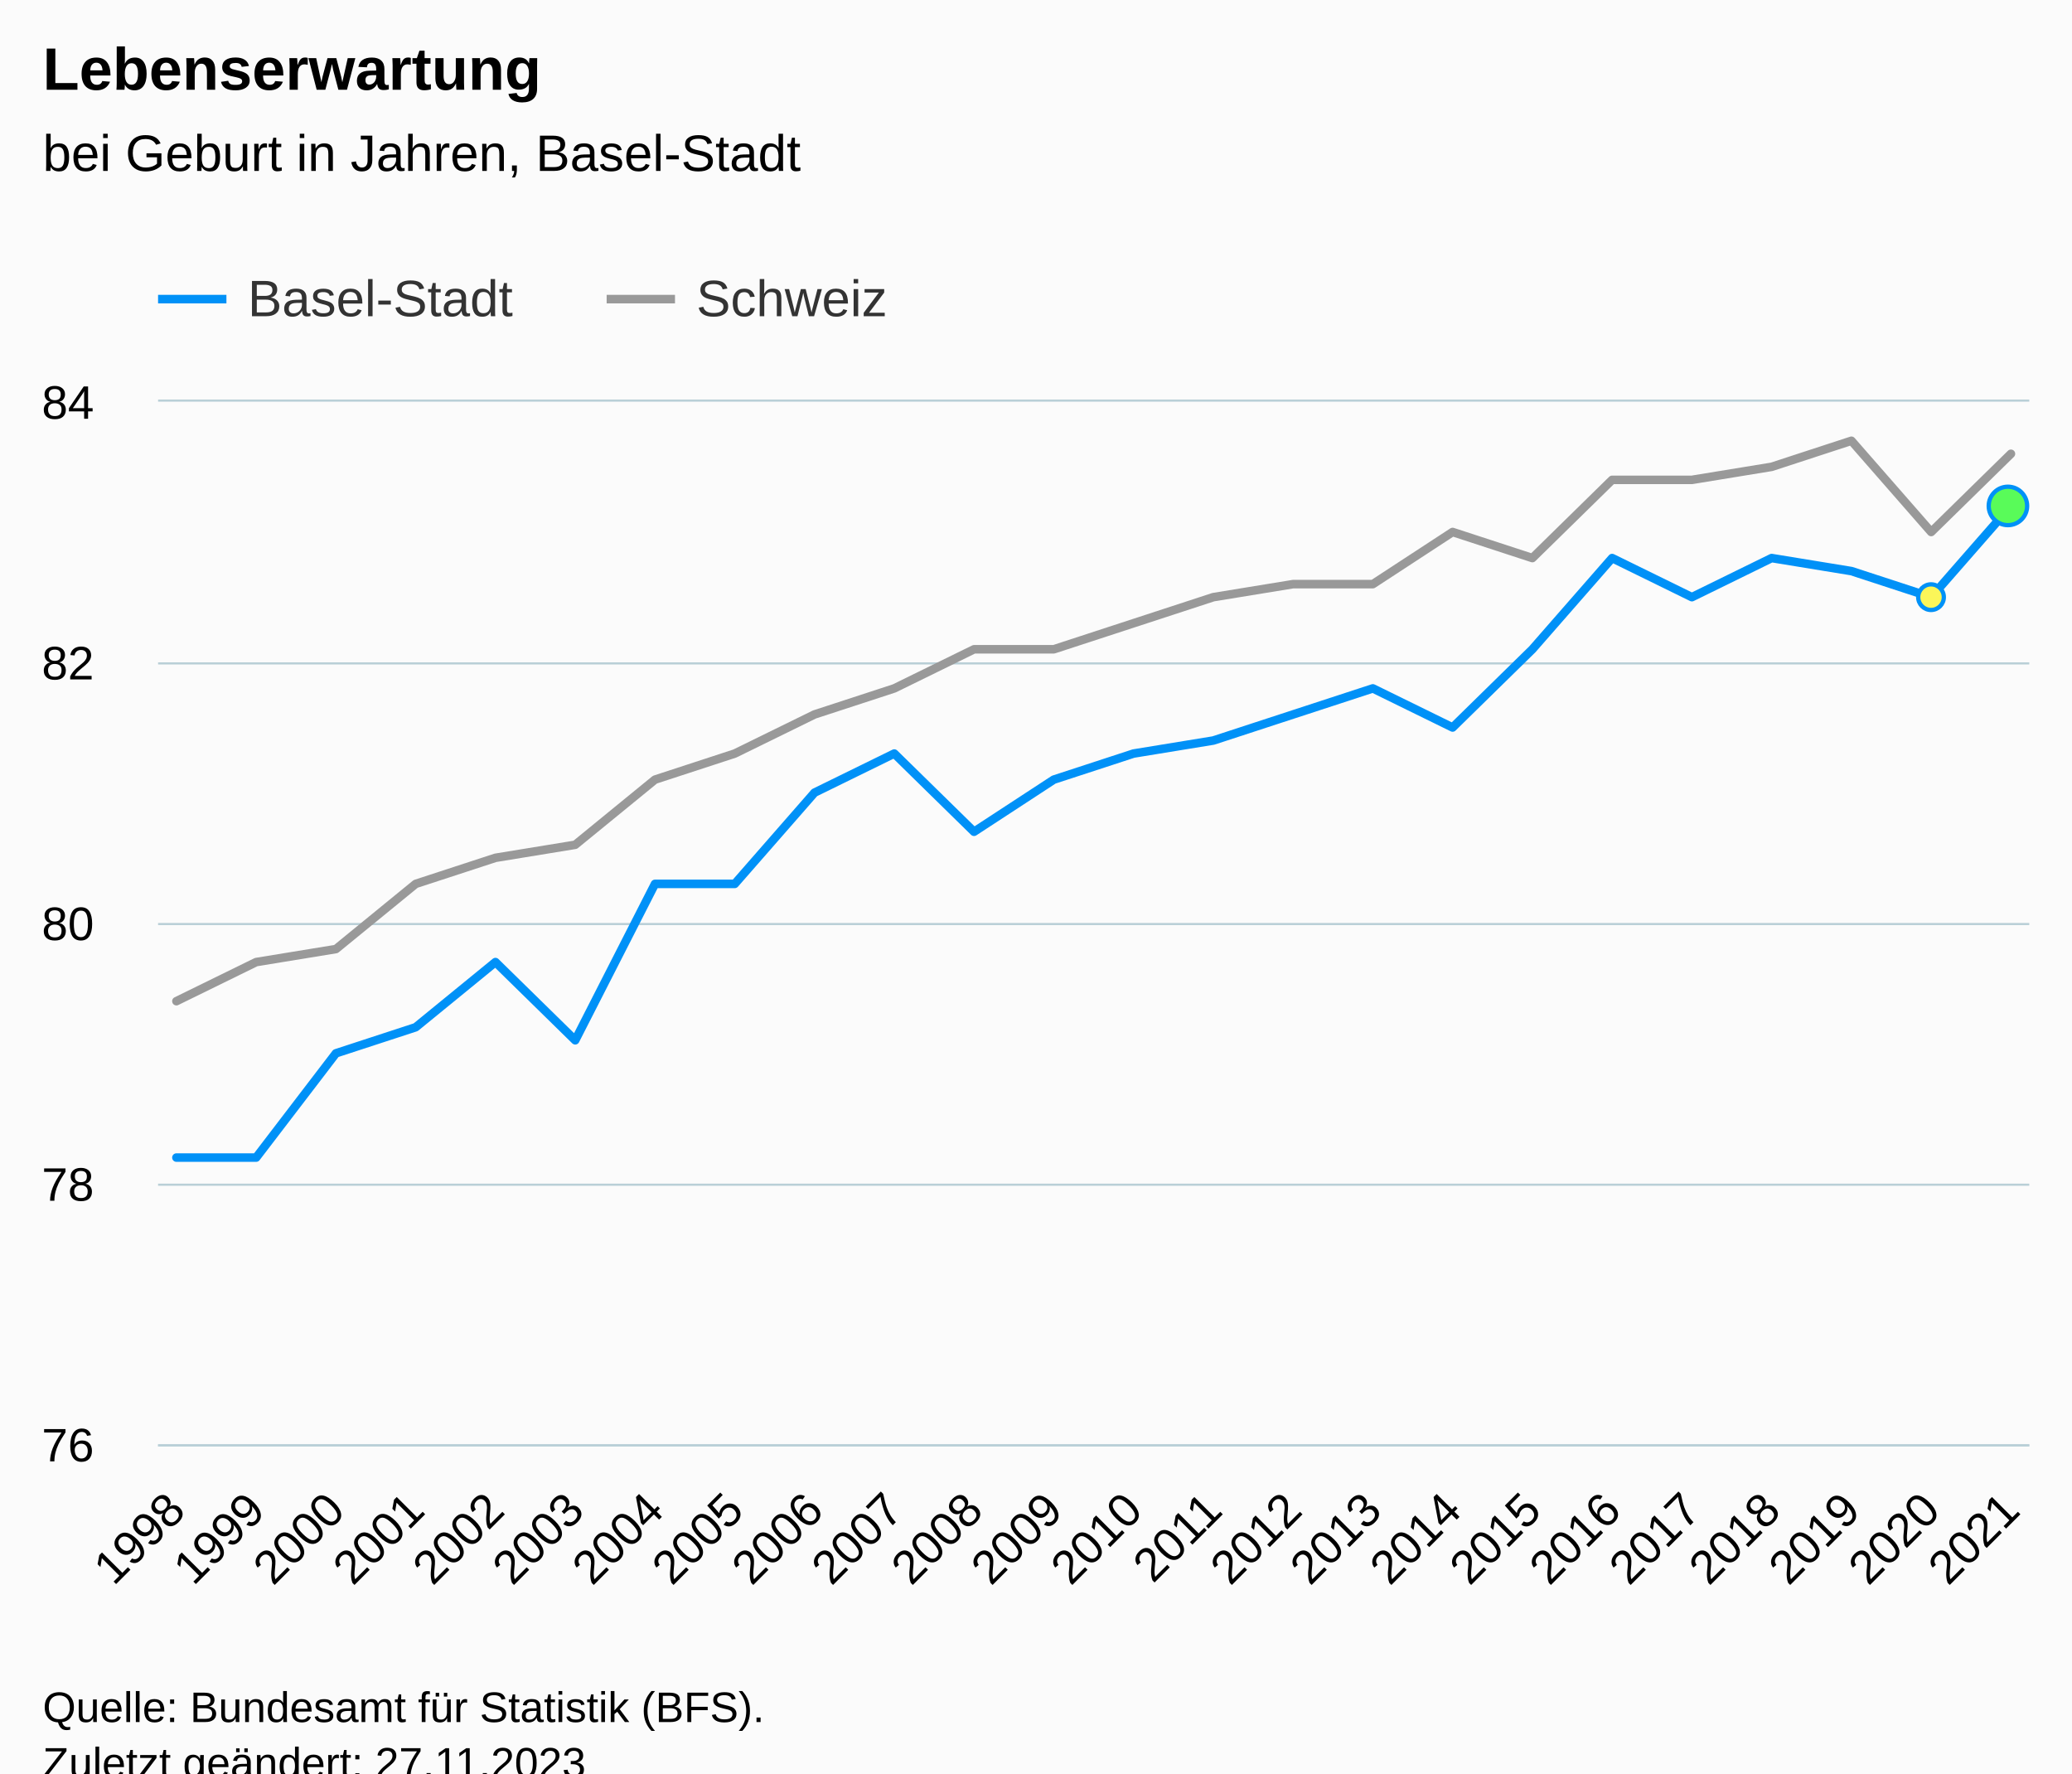
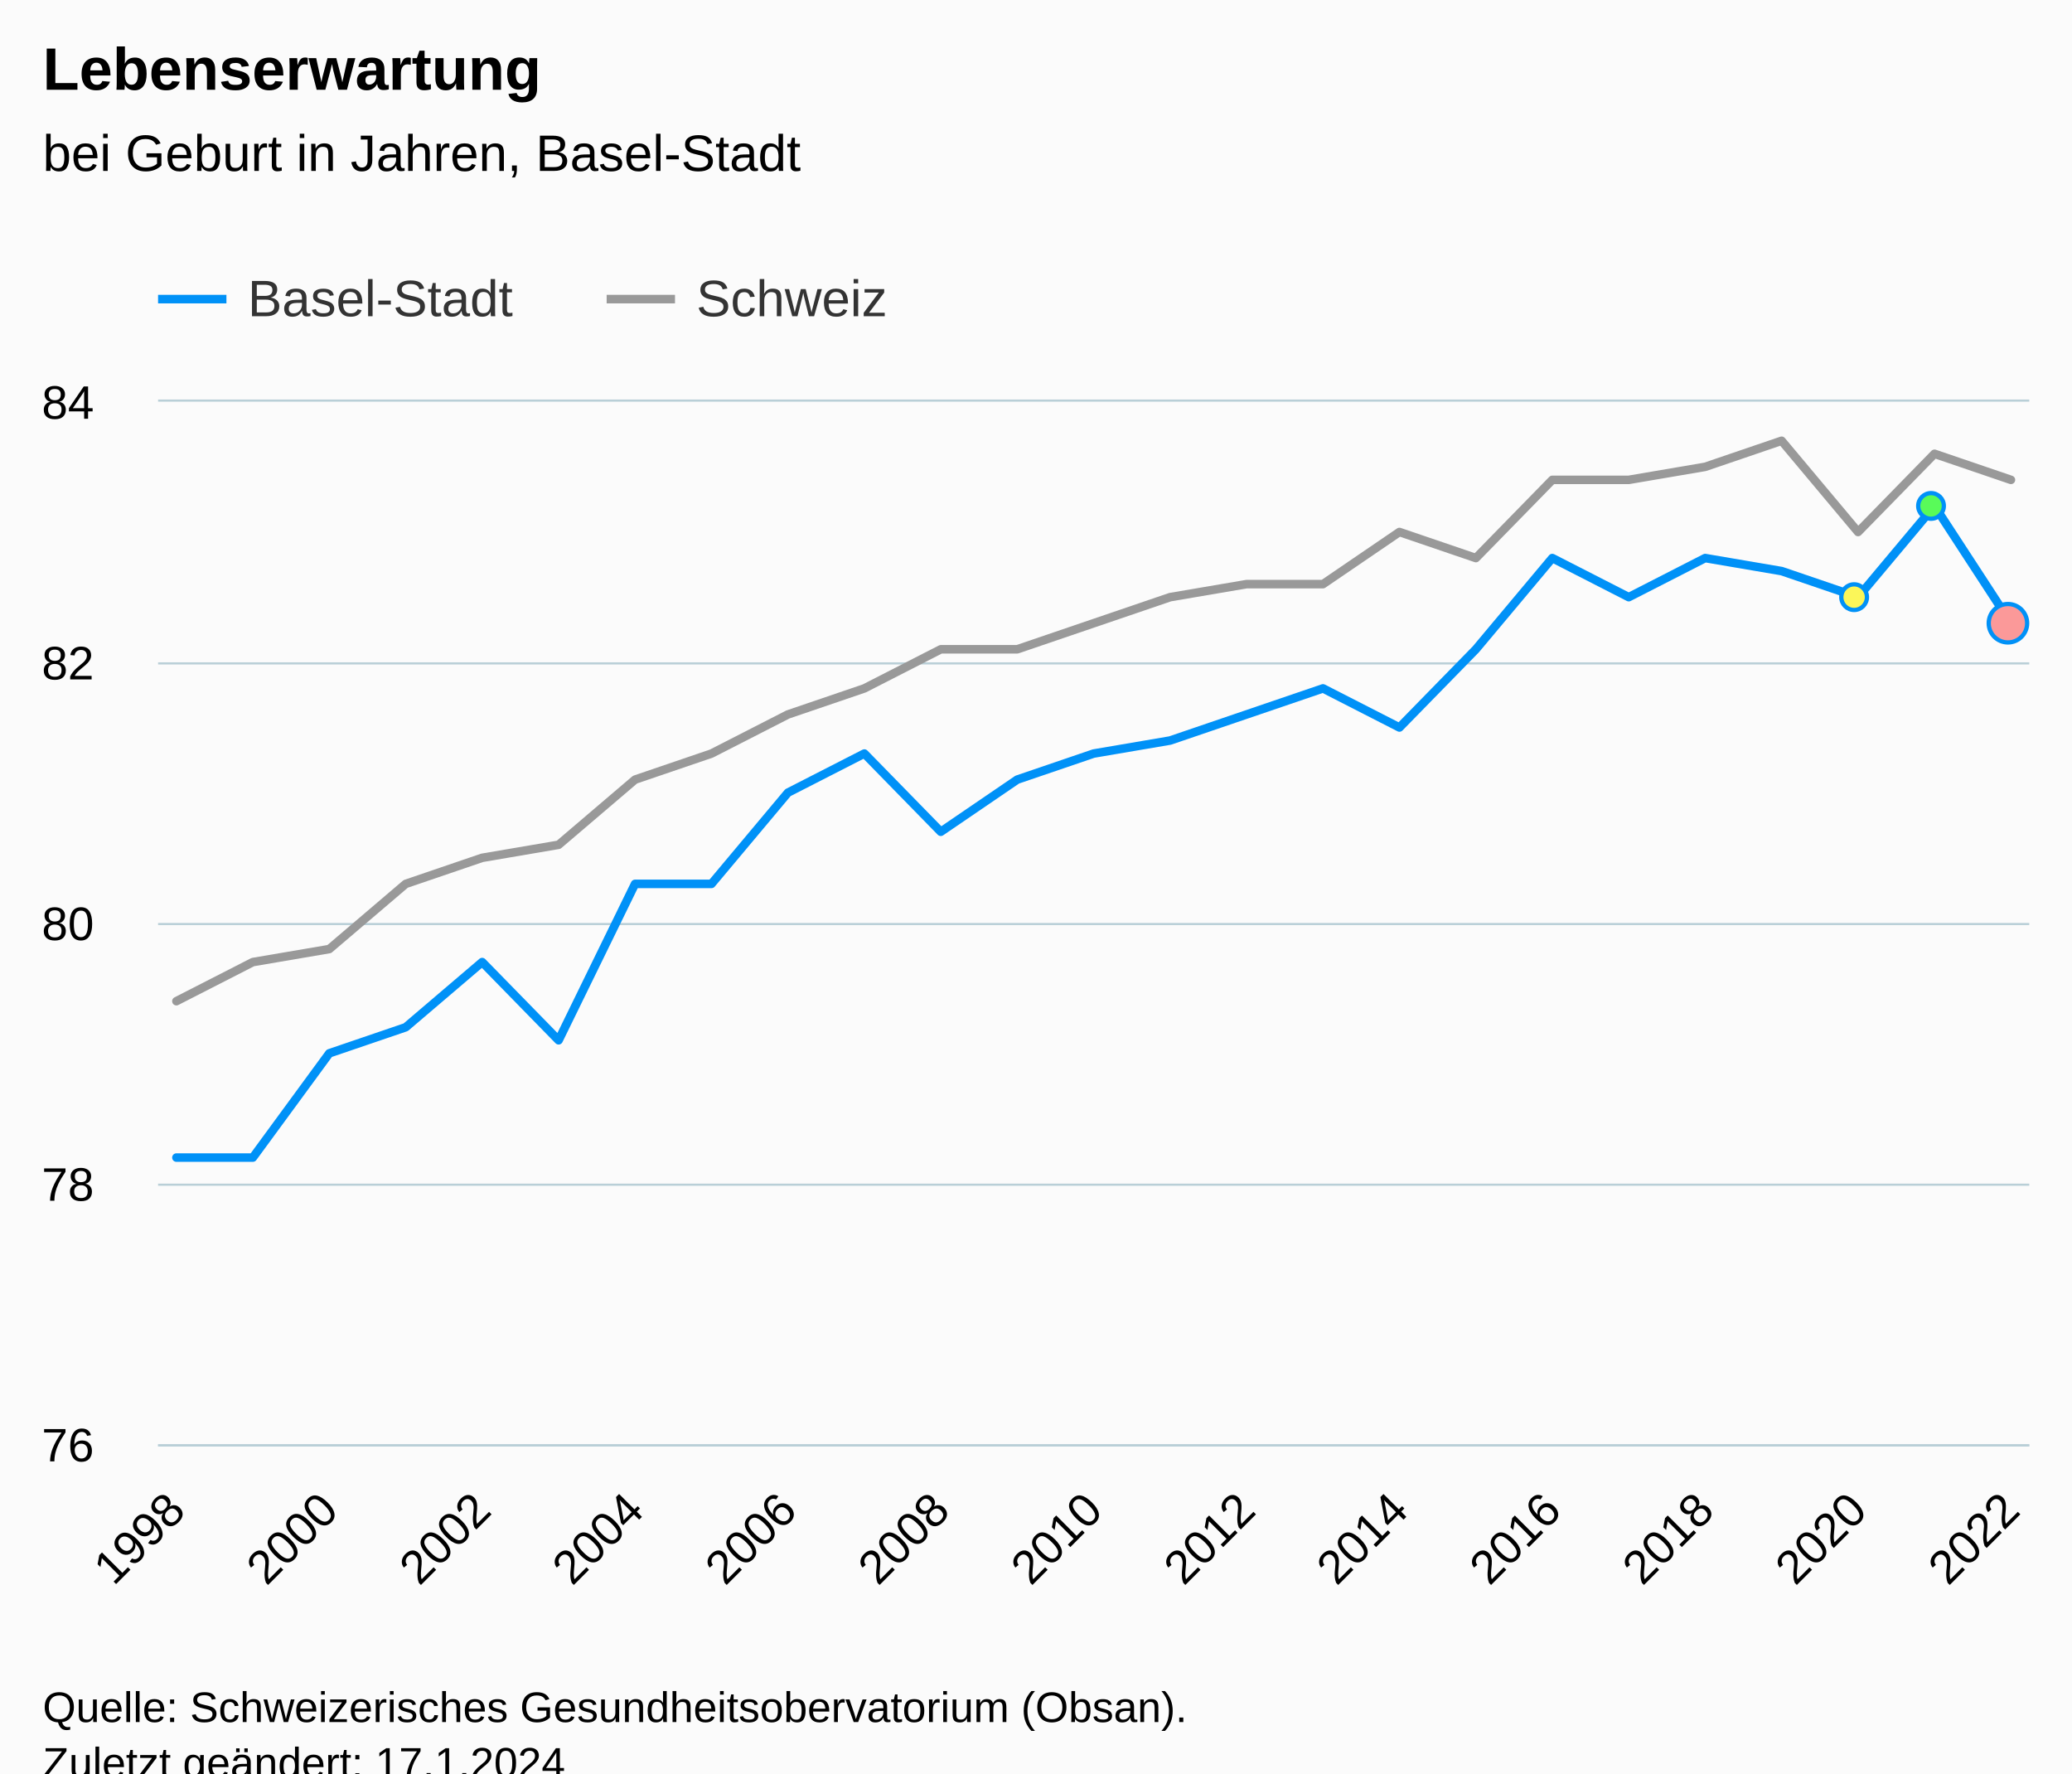
<svg xmlns="http://www.w3.org/2000/svg" version="1.1" class="highcharts-root" style="font-family:Arial;font-size:12px;" viewBox="0 0 485 415">
  <defs>
-     <clipPath id="highcharts-w154f68-79-">
+     <clipPath id="highcharts-wyhkan7-82-">
      <rect x="0" y="0" width="438" height="244" fill="none" />
    </clipPath>
-     <clipPath id="highcharts-w154f68-104-">
+     <clipPath id="highcharts-wyhkan7-108-">
      <rect x="0" y="0" width="438" height="244" fill="none" />
    </clipPath>
-     <clipPath id="highcharts-w154f68-153-">
+     <clipPath id="highcharts-wyhkan7-159-">
      <rect x="37" y="94" width="438" height="244" fill="none" />
    </clipPath>
  </defs>
  <rect fill="#fbfbfb" class="highcharts-background" x="0" y="0" width="485" height="428" rx="0" ry="0" />
  <rect fill="none" class="highcharts-plot-background" x="37" y="94" width="438" height="244" />
  <g class="highcharts-pane-group" data-z-index="0" />
  <g class="highcharts-grid highcharts-xaxis-grid" data-z-index="1">
    <path fill="none" data-z-index="1" class="highcharts-grid-line" d="M 40.5 94 L 40.5 338" opacity="1" />
-     <path fill="none" data-z-index="1" class="highcharts-grid-line" d="M 59.5 94 L 59.5 338" opacity="1" />
-     <path fill="none" data-z-index="1" class="highcharts-grid-line" d="M 78.5 94 L 78.5 338" opacity="1" />
-     <path fill="none" data-z-index="1" class="highcharts-grid-line" d="M 96.5 94 L 96.5 338" opacity="1" />
-     <path fill="none" data-z-index="1" class="highcharts-grid-line" d="M 115.5 94 L 115.5 338" opacity="1" />
-     <path fill="none" data-z-index="1" class="highcharts-grid-line" d="M 134.5 94 L 134.5 338" opacity="1" />
-     <path fill="none" data-z-index="1" class="highcharts-grid-line" d="M 152.5 94 L 152.5 338" opacity="1" />
-     <path fill="none" data-z-index="1" class="highcharts-grid-line" d="M 171.5 94 L 171.5 338" opacity="1" />
-     <path fill="none" data-z-index="1" class="highcharts-grid-line" d="M 190.5 94 L 190.5 338" opacity="1" />
-     <path fill="none" data-z-index="1" class="highcharts-grid-line" d="M 208.5 94 L 208.5 338" opacity="1" />
-     <path fill="none" data-z-index="1" class="highcharts-grid-line" d="M 227.5 94 L 227.5 338" opacity="1" />
-     <path fill="none" data-z-index="1" class="highcharts-grid-line" d="M 246.5 94 L 246.5 338" opacity="1" />
-     <path fill="none" data-z-index="1" class="highcharts-grid-line" d="M 264.5 94 L 264.5 338" opacity="1" />
-     <path fill="none" data-z-index="1" class="highcharts-grid-line" d="M 283.5 94 L 283.5 338" opacity="1" />
-     <path fill="none" data-z-index="1" class="highcharts-grid-line" d="M 302.5 94 L 302.5 338" opacity="1" />
-     <path fill="none" data-z-index="1" class="highcharts-grid-line" d="M 320.5 94 L 320.5 338" opacity="1" />
-     <path fill="none" data-z-index="1" class="highcharts-grid-line" d="M 339.5 94 L 339.5 338" opacity="1" />
-     <path fill="none" data-z-index="1" class="highcharts-grid-line" d="M 358.5 94 L 358.5 338" opacity="1" />
-     <path fill="none" data-z-index="1" class="highcharts-grid-line" d="M 376.5 94 L 376.5 338" opacity="1" />
-     <path fill="none" data-z-index="1" class="highcharts-grid-line" d="M 395.5 94 L 395.5 338" opacity="1" />
-     <path fill="none" data-z-index="1" class="highcharts-grid-line" d="M 414.5 94 L 414.5 338" opacity="1" />
-     <path fill="none" data-z-index="1" class="highcharts-grid-line" d="M 432.5 94 L 432.5 338" opacity="1" />
-     <path fill="none" data-z-index="1" class="highcharts-grid-line" d="M 451.5 94 L 451.5 338" opacity="1" />
+     <path fill="none" data-z-index="1" class="highcharts-grid-line" d="M 76.5 94 L 76.5 338" opacity="1" />
+     <path fill="none" data-z-index="1" class="highcharts-grid-line" d="M 112.5 94 L 112.5 338" opacity="1" />
+     <path fill="none" data-z-index="1" class="highcharts-grid-line" d="M 148.5 94 L 148.5 338" opacity="1" />
+     <path fill="none" data-z-index="1" class="highcharts-grid-line" d="M 183.5 94 L 183.5 338" opacity="1" />
+     <path fill="none" data-z-index="1" class="highcharts-grid-line" d="M 219.5 94 L 219.5 338" opacity="1" />
+     <path fill="none" data-z-index="1" class="highcharts-grid-line" d="M 255.5 94 L 255.5 338" opacity="1" />
+     <path fill="none" data-z-index="1" class="highcharts-grid-line" d="M 291.5 94 L 291.5 338" opacity="1" />
+     <path fill="none" data-z-index="1" class="highcharts-grid-line" d="M 327.5 94 L 327.5 338" opacity="1" />
+     <path fill="none" data-z-index="1" class="highcharts-grid-line" d="M 362.5 94 L 362.5 338" opacity="1" />
+     <path fill="none" data-z-index="1" class="highcharts-grid-line" d="M 398.5 94 L 398.5 338" opacity="1" />
+     <path fill="none" data-z-index="1" class="highcharts-grid-line" d="M 434.5 94 L 434.5 338" opacity="1" />
    <path fill="none" data-z-index="1" class="highcharts-grid-line" d="M 470.5 94 L 470.5 338" opacity="1" />
  </g>
  <g class="highcharts-grid highcharts-yaxis-grid" data-z-index="1">
    <path fill="none" stroke="#B9CFD7" stroke-width="0.5" data-z-index="1" class="highcharts-grid-line" d="M 37 338.25 L 475 338.25" opacity="1" />
    <path fill="none" stroke="#B9CFD7" stroke-width="0.5" data-z-index="1" class="highcharts-grid-line" d="M 37 277.25 L 475 277.25" opacity="1" />
    <path fill="none" stroke="#B9CFD7" stroke-width="0.5" data-z-index="1" class="highcharts-grid-line" d="M 37 216.25 L 475 216.25" opacity="1" />
    <path fill="none" stroke="#B9CFD7" stroke-width="0.5" data-z-index="1" class="highcharts-grid-line" d="M 37 155.25 L 475 155.25" opacity="1" />
    <path fill="none" stroke="#B9CFD7" stroke-width="0.5" data-z-index="1" class="highcharts-grid-line" d="M 37 93.75 L 475 93.75" opacity="1" />
  </g>
  <rect fill="none" class="highcharts-plot-border" data-z-index="1" x="37" y="94" width="438" height="244" />
  <g class="highcharts-axis highcharts-xaxis" data-z-index="2">
    <path fill="none" class="highcharts-axis-line" stroke="#B9CFD7" stroke-width="0.5" data-z-index="7" d="M 37 338.25 L 475 338.25" />
  </g>
  <g class="highcharts-axis highcharts-yaxis" data-z-index="2">
    <path fill="none" class="highcharts-axis-line" data-z-index="7" d="M 37 94 L 37 338" />
  </g>
  <g class="highcharts-series-group" data-z-index="3">
-     <g class="highcharts-series highcharts-series-1 highcharts-line-series" data-z-index="0.1" opacity="1" transform="translate(37,94) scale(1 1)" clip-path="url(#highcharts-w154f68-104-)">
-       <path fill="none" d="M 4.294 140.3 L 22.964 131.15 L 41.634 128.1 L 60.304 112.85 L 78.974 106.75 L 97.645 103.7 L 116.315 88.45 L 134.985 82.35 L 153.655 73.2 L 172.325 67.1 L 190.995 57.95 L 209.665 57.95 L 228.335 51.85 L 247.005 45.75 L 265.675 42.7 L 284.345 42.7 L 303.015 30.5 L 321.685 36.6 L 340.355 18.3 L 359.026 18.3 L 377.696 15.25 L 396.366 9.15 L 415.036 30.5 L 433.706 12.2" class="highcharts-graph" data-z-index="1" stroke="#999999" stroke-width="2" stroke-linejoin="round" stroke-linecap="round" />
+     <g class="highcharts-series highcharts-series-1 highcharts-line-series" data-z-index="0.1" opacity="1" transform="translate(37,94) scale(1 1)" clip-path="url(#highcharts-wyhkan7-108-)">
+       <path fill="none" d="M 4.294 140.3 L 22.186 131.15 L 40.078 128.1 L 57.971 112.85 L 75.863 106.75 L 93.755 103.7 L 111.647 88.45 L 129.539 82.35 L 147.431 73.2 L 165.324 67.1 L 183.216 57.95 L 201.108 57.95 L 219 51.85 L 236.892 45.75 L 254.784 42.7 L 272.676 42.7 L 290.569 30.5 L 308.461 36.6 L 326.353 18.3 L 344.245 18.3 L 362.137 15.25 L 380.029 9.15 L 397.922 30.5 L 415.814 12.2 L 433.706 18.3" class="highcharts-graph" data-z-index="1" stroke="#999999" stroke-width="2" stroke-linejoin="round" stroke-linecap="round" />
    </g>
    <g class="highcharts-markers highcharts-series-1 highcharts-line-series" data-z-index="0.1" opacity="1" transform="translate(37,94) scale(1 1)" clip-path="none" />
-     <g class="highcharts-series highcharts-series-2 highcharts-line-series highcharts-color-0" visibility="hidden" data-z-index="0.1" opacity="1" transform="translate(37,94) scale(1 1)" clip-path="url(#highcharts-w154f68-104-)">
-       <path fill="none" d="M 415.036 2531.5 L 433.706 2562" class="highcharts-graph" data-z-index="1" stroke="#7cb5ec" stroke-width="2" stroke-linejoin="round" stroke-linecap="round" />
+     <g class="highcharts-series highcharts-series-2 highcharts-line-series highcharts-color-0" visibility="hidden" data-z-index="0.1" opacity="1" transform="translate(37,94) scale(1 1)" clip-path="url(#highcharts-wyhkan7-108-)">
+       <path fill="none" d="M 397.922 2531.5 L 415.814 2562 L 433.706 2501" class="highcharts-graph" data-z-index="1" stroke="#7cb5ec" stroke-width="2" stroke-linejoin="round" stroke-linecap="round" />
    </g>
    <g class="highcharts-markers highcharts-series-2 highcharts-line-series highcharts-color-0" visibility="hidden" data-z-index="0.1" opacity="1" transform="translate(37,94) scale(1 1)" clip-path="none" />
-     <g class="highcharts-series highcharts-series-0 highcharts-line-series" data-z-index="2" opacity="1" transform="translate(37,94) scale(1 1)" clip-path="url(#highcharts-w154f68-104-)">
-       <path fill="none" d="M 4.294 176.9 L 22.964 176.9 L 41.634 152.5 L 60.304 146.4 L 78.974 131.15 L 97.645 149.45 L 116.315 112.85 L 134.985 112.85 L 153.655 91.5 L 172.325 82.35 L 190.995 100.65 L 209.665 88.45 L 228.335 82.35 L 247.005 79.3 L 265.675 73.2 L 284.345 67.1 L 303.015 76.25 L 321.685 57.95 L 340.355 36.6 L 359.026 45.75 L 377.696 36.6 L 396.366 39.65 L 415.036 45.75 L 433.706 24.4" class="highcharts-graph" data-z-index="1" stroke="#0091f7" stroke-width="2" stroke-linejoin="round" stroke-linecap="round" />
+     <g class="highcharts-series highcharts-series-0 highcharts-line-series" data-z-index="2" opacity="1" transform="translate(37,94) scale(1 1)" clip-path="url(#highcharts-wyhkan7-108-)">
+       <path fill="none" d="M 4.294 176.9 L 22.186 176.9 L 40.078 152.5 L 57.971 146.4 L 75.863 131.15 L 93.755 149.45 L 111.647 112.85 L 129.539 112.85 L 147.431 91.5 L 165.324 82.35 L 183.216 100.65 L 201.108 88.45 L 219 82.35 L 236.892 79.3 L 254.784 73.2 L 272.676 67.1 L 290.569 76.25 L 308.461 57.95 L 326.353 36.6 L 344.245 45.75 L 362.137 36.6 L 380.029 39.65 L 397.922 45.75 L 415.814 24.4 L 433.706 51.85" class="highcharts-graph" data-z-index="1" stroke="#0091f7" stroke-width="2" stroke-linejoin="round" stroke-linecap="round" />
    </g>
    <g class="highcharts-markers highcharts-series-0 highcharts-line-series" data-z-index="2" opacity="1" transform="translate(37,94) scale(1 1)" clip-path="none">
-       <path fill="#fbf659" d="M 415 48.75 A 3 3 0 1 1 415.003 48.75 Z" stroke="#0091f7" stroke-width="1" opacity="1" class="highcharts-point" />
-       <path fill="#59fb59" d="M 433 28.9 A 4.5 4.5 0 1 1 433.004 28.9 Z" stroke="#0091f7" stroke-width="1" opacity="1" class="highcharts-point" />
+       <path fill="#fbf659" d="M 397 48.75 A 3 3 0 1 1 397.003 48.75 Z" stroke="#0091f7" stroke-width="1" opacity="1" class="highcharts-point" />
+       <path fill="#59fb59" d="M 415 27.4 A 3 3 0 1 1 415.003 27.4 Z" stroke="#0091f7" stroke-width="1" opacity="1" class="highcharts-point" />
+       <path fill="#fb9999" d="M 433 56.35 A 4.5 4.5 0 1 1 433.004 56.35 Z" stroke="#0091f7" stroke-width="1" opacity="1" class="highcharts-point" />
    </g>
  </g>
  <text x="10" text-anchor="start" class="highcharts-title" data-z-index="4" style="color:#000000;font-size:14px;font-weight:bold;fill:#000000;" y="21">
    <tspan>Lebenserwartung</tspan>
  </text>
  <text x="10" text-anchor="start" class="highcharts-subtitle" data-z-index="4" style="color:#000000;font-size:12px;font-weight:normal;fill:#000000;" y="40">
    <tspan>bei Geburt in Jahren, Basel-Stadt</tspan>
  </text>
  <text x="10" text-anchor="start" class="highcharts-caption" data-z-index="4" style="color:#666666;fill:#666666;" y="385" />
  <g class="highcharts-legend" data-z-index="7" transform="translate(29,56)">
    <rect fill="none" class="highcharts-legend-box" rx="0" ry="0" x="0" y="0" width="187" height="26" visibility="visible" />
    <g data-z-index="1">
      <g>
        <g class="highcharts-legend-item highcharts-line-series highcharts-color-undefined highcharts-series-0" data-z-index="1" transform="translate(8,3)">
          <path fill="none" d="M 0 11 L 16 11" class="highcharts-graph" stroke="#0091f7" stroke-width="2" />
          <text x="21" style="color:#333333;cursor:pointer;font-size:12px;font-weight:normal;fill:#333333;" text-anchor="start" data-z-index="2" y="15">
            <tspan>Basel-Stadt</tspan>
          </text>
        </g>
        <g class="highcharts-legend-item highcharts-line-series highcharts-color-undefined highcharts-series-1" data-z-index="1" transform="translate(113,3)">
          <path fill="none" d="M 0 11 L 16 11" class="highcharts-graph" stroke="#999999" stroke-width="2" />
          <text x="21" y="15" style="color:#333333;cursor:pointer;font-size:12px;font-weight:normal;fill:#333333;" text-anchor="start" data-z-index="2">
            <tspan>Schweiz</tspan>
          </text>
        </g>
      </g>
    </g>
  </g>
  <g class="highcharts-axis-labels highcharts-xaxis-labels" data-z-index="7">
    <text x="43.887" style="color:#000000;cursor:default;font-size:11px;fill:#000000;" text-anchor="end" transform="translate(0,0) rotate(-45 43.88684 354)" y="354" opacity="1">1998</text>
-     <text x="62.557" style="color:#000000;cursor:default;font-size:11px;fill:#000000;" text-anchor="end" transform="translate(0,0) rotate(-45 62.55692 354)" y="354" opacity="1">1999</text>
-     <text x="81.227" style="color:#000000;cursor:default;font-size:11px;fill:#000000;" text-anchor="end" transform="translate(0,0) rotate(-45 81.227 354)" y="354" opacity="1">2000</text>
-     <text x="99.897" style="color:#000000;cursor:default;font-size:11px;fill:#000000;" text-anchor="end" transform="translate(0,0) rotate(-45 99.89707 354)" y="354" opacity="1">2001</text>
-     <text x="118.567" style="color:#000000;cursor:default;font-size:11px;fill:#000000;" text-anchor="end" transform="translate(0,0) rotate(-45 118.5671 354)" y="354" opacity="1">2002</text>
-     <text x="137.237" style="color:#000000;cursor:default;font-size:11px;fill:#000000;" text-anchor="end" transform="translate(0,0) rotate(-45 137.2372 354)" y="354" opacity="1">2003</text>
-     <text x="155.907" style="color:#000000;cursor:default;font-size:11px;fill:#000000;" text-anchor="end" transform="translate(0,0) rotate(-45 155.9073 354)" y="354" opacity="1">2004</text>
-     <text x="174.577" style="color:#000000;cursor:default;font-size:11px;fill:#000000;" text-anchor="end" transform="translate(0,0) rotate(-45 174.5774 354)" y="354" opacity="1">2005</text>
-     <text x="193.247" style="color:#000000;cursor:default;font-size:11px;fill:#000000;" text-anchor="end" transform="translate(0,0) rotate(-45 193.2475 354)" y="354" opacity="1">2006</text>
-     <text x="211.918" style="color:#000000;cursor:default;font-size:11px;fill:#000000;" text-anchor="end" transform="translate(0,0) rotate(-45 211.9175 354)" y="354" opacity="1">2007</text>
-     <text x="230.588" style="color:#000000;cursor:default;font-size:11px;fill:#000000;" text-anchor="end" transform="translate(0,0) rotate(-45 230.5876 354)" y="354" opacity="1">2008</text>
-     <text x="249.258" style="color:#000000;cursor:default;font-size:11px;fill:#000000;" text-anchor="end" transform="translate(0,0) rotate(-45 249.2577 354)" y="354" opacity="1">2009</text>
-     <text x="267.928" style="color:#000000;cursor:default;font-size:11px;fill:#000000;" text-anchor="end" transform="translate(0,0) rotate(-45 267.9278 354)" y="354" opacity="1">2010</text>
-     <text x="286.598" style="color:#000000;cursor:default;font-size:11px;fill:#000000;" text-anchor="end" transform="translate(0,0) rotate(-45 286.5978 354)" y="354" opacity="1">2011</text>
-     <text x="305.268" style="color:#000000;cursor:default;font-size:11px;fill:#000000;" text-anchor="end" transform="translate(0,0) rotate(-45 305.2679 354)" y="354" opacity="1">2012</text>
-     <text x="323.938" style="color:#000000;cursor:default;font-size:11px;fill:#000000;" text-anchor="end" transform="translate(0,0) rotate(-45 323.938 354)" y="354" opacity="1">2013</text>
-     <text x="342.608" style="color:#000000;cursor:default;font-size:11px;fill:#000000;" text-anchor="end" transform="translate(0,0) rotate(-45 342.6081 354)" y="354" opacity="1">2014</text>
-     <text x="361.278" style="color:#000000;cursor:default;font-size:11px;fill:#000000;" text-anchor="end" transform="translate(0,0) rotate(-45 361.2781 354)" y="354" opacity="1">2015</text>
-     <text x="379.948" style="color:#000000;cursor:default;font-size:11px;fill:#000000;" text-anchor="end" transform="translate(0,0) rotate(-45 379.9482 354)" y="354" opacity="1">2016</text>
-     <text x="398.618" style="color:#000000;cursor:default;font-size:11px;fill:#000000;" text-anchor="end" transform="translate(0,0) rotate(-45 398.6183 354)" y="354" opacity="1">2017</text>
-     <text x="417.288" style="color:#000000;cursor:default;font-size:11px;fill:#000000;" text-anchor="end" transform="translate(0,0) rotate(-45 417.2884 354)" y="354" opacity="1">2018</text>
-     <text x="435.958" style="color:#000000;cursor:default;font-size:11px;fill:#000000;" text-anchor="end" transform="translate(0,0) rotate(-45 435.9585 354)" y="354" opacity="1">2019</text>
-     <text x="454.629" style="color:#000000;cursor:default;font-size:11px;fill:#000000;" text-anchor="end" transform="translate(0,0) rotate(-45 454.6285 354)" y="354" opacity="1">2020</text>
-     <text x="473.299" style="color:#000000;cursor:default;font-size:11px;fill:#000000;" text-anchor="end" transform="translate(0,0) rotate(-45 473.2986 354)" y="354" opacity="1">2021</text>
+     <text x="79.671" style="color:#000000;cursor:default;font-size:11px;fill:#000000;" text-anchor="end" transform="translate(0,0) rotate(-45 79.67116 354)" y="354" opacity="1">2000</text>
+     <text x="115.455" style="color:#000000;cursor:default;font-size:11px;fill:#000000;" text-anchor="end" transform="translate(0,0) rotate(-45 115.4555 354)" y="354" opacity="1">2002</text>
+     <text x="151.24" style="color:#000000;cursor:default;font-size:11px;fill:#000000;" text-anchor="end" transform="translate(0,0) rotate(-45 151.2398 354)" y="354" opacity="1">2004</text>
+     <text x="187.024" style="color:#000000;cursor:default;font-size:11px;fill:#000000;" text-anchor="end" transform="translate(0,0) rotate(-45 187.0241 354)" y="354" opacity="1">2006</text>
+     <text x="222.808" style="color:#000000;cursor:default;font-size:11px;fill:#000000;" text-anchor="end" transform="translate(0,0) rotate(-45 222.8084 354)" y="354" opacity="1">2008</text>
+     <text x="258.593" style="color:#000000;cursor:default;font-size:11px;fill:#000000;" text-anchor="end" transform="translate(0,0) rotate(-45 258.5927 354)" y="354" opacity="1">2010</text>
+     <text x="294.377" style="color:#000000;cursor:default;font-size:11px;fill:#000000;" text-anchor="end" transform="translate(0,0) rotate(-45 294.377 354)" y="354" opacity="1">2012</text>
+     <text x="330.161" style="color:#000000;cursor:default;font-size:11px;fill:#000000;" text-anchor="end" transform="translate(0,0) rotate(-45 330.1614 354)" y="354" opacity="1">2014</text>
+     <text x="365.946" style="color:#000000;cursor:default;font-size:11px;fill:#000000;" text-anchor="end" transform="translate(0,0) rotate(-45 365.9457 354)" y="354" opacity="1">2016</text>
+     <text x="401.73" style="color:#000000;cursor:default;font-size:11px;fill:#000000;" text-anchor="end" transform="translate(0,0) rotate(-45 401.73 354)" y="354" opacity="1">2018</text>
+     <text x="437.514" style="color:#000000;cursor:default;font-size:11px;fill:#000000;" text-anchor="end" transform="translate(0,0) rotate(-45 437.5143 354)" y="354" opacity="1">2020</text>
+     <text x="473.299" style="color:#000000;cursor:default;font-size:11px;fill:#000000;" text-anchor="end" transform="translate(0,0) rotate(-45 473.2986 354)" y="354" opacity="1">2022</text>
  </g>
  <g class="highcharts-axis-labels highcharts-yaxis-labels" data-z-index="7">
    <text x="22" style="color:#000000;cursor:default;font-size:11px;fill:#000000;" text-anchor="end" transform="translate(0,0)" y="342" opacity="1">76</text>
    <text x="22" style="color:#000000;cursor:default;font-size:11px;fill:#000000;" text-anchor="end" transform="translate(0,0)" y="281" opacity="1">78</text>
    <text x="22" style="color:#000000;cursor:default;font-size:11px;fill:#000000;" text-anchor="end" transform="translate(0,0)" y="220" opacity="1">80</text>
    <text x="22" style="color:#000000;cursor:default;font-size:11px;fill:#000000;" text-anchor="end" transform="translate(0,0)" y="159" opacity="1">82</text>
    <text x="22" style="color:#000000;cursor:default;font-size:11px;fill:#000000;" text-anchor="end" transform="translate(0,0)" y="98" opacity="1">84</text>
  </g>
  <text x="10" class="highcharts-credits" text-anchor="start" data-z-index="8" style="cursor:default;color:#000000;font-size:10px;fill:#000000;" y="403">
-     <tspan>Quelle: Bundesamt für Statistik (BFS).</tspan>
-     <tspan x="10" dy="13">Zuletzt geändert: 27.11.2023</tspan>
+     <tspan>Quelle: Schweizerisches Gesundheitsobervatorium (Obsan).</tspan>
+     <tspan x="10" dy="13">Zuletzt geändert: 17.1.2024</tspan>
  </text>
-   <g class="highcharts-control-points" data-z-index="99" clip-path="url(#highcharts-w154f68-153-)" />
+   <g class="highcharts-control-points" data-z-index="99" clip-path="url(#highcharts-wyhkan7-159-)" />
</svg>
